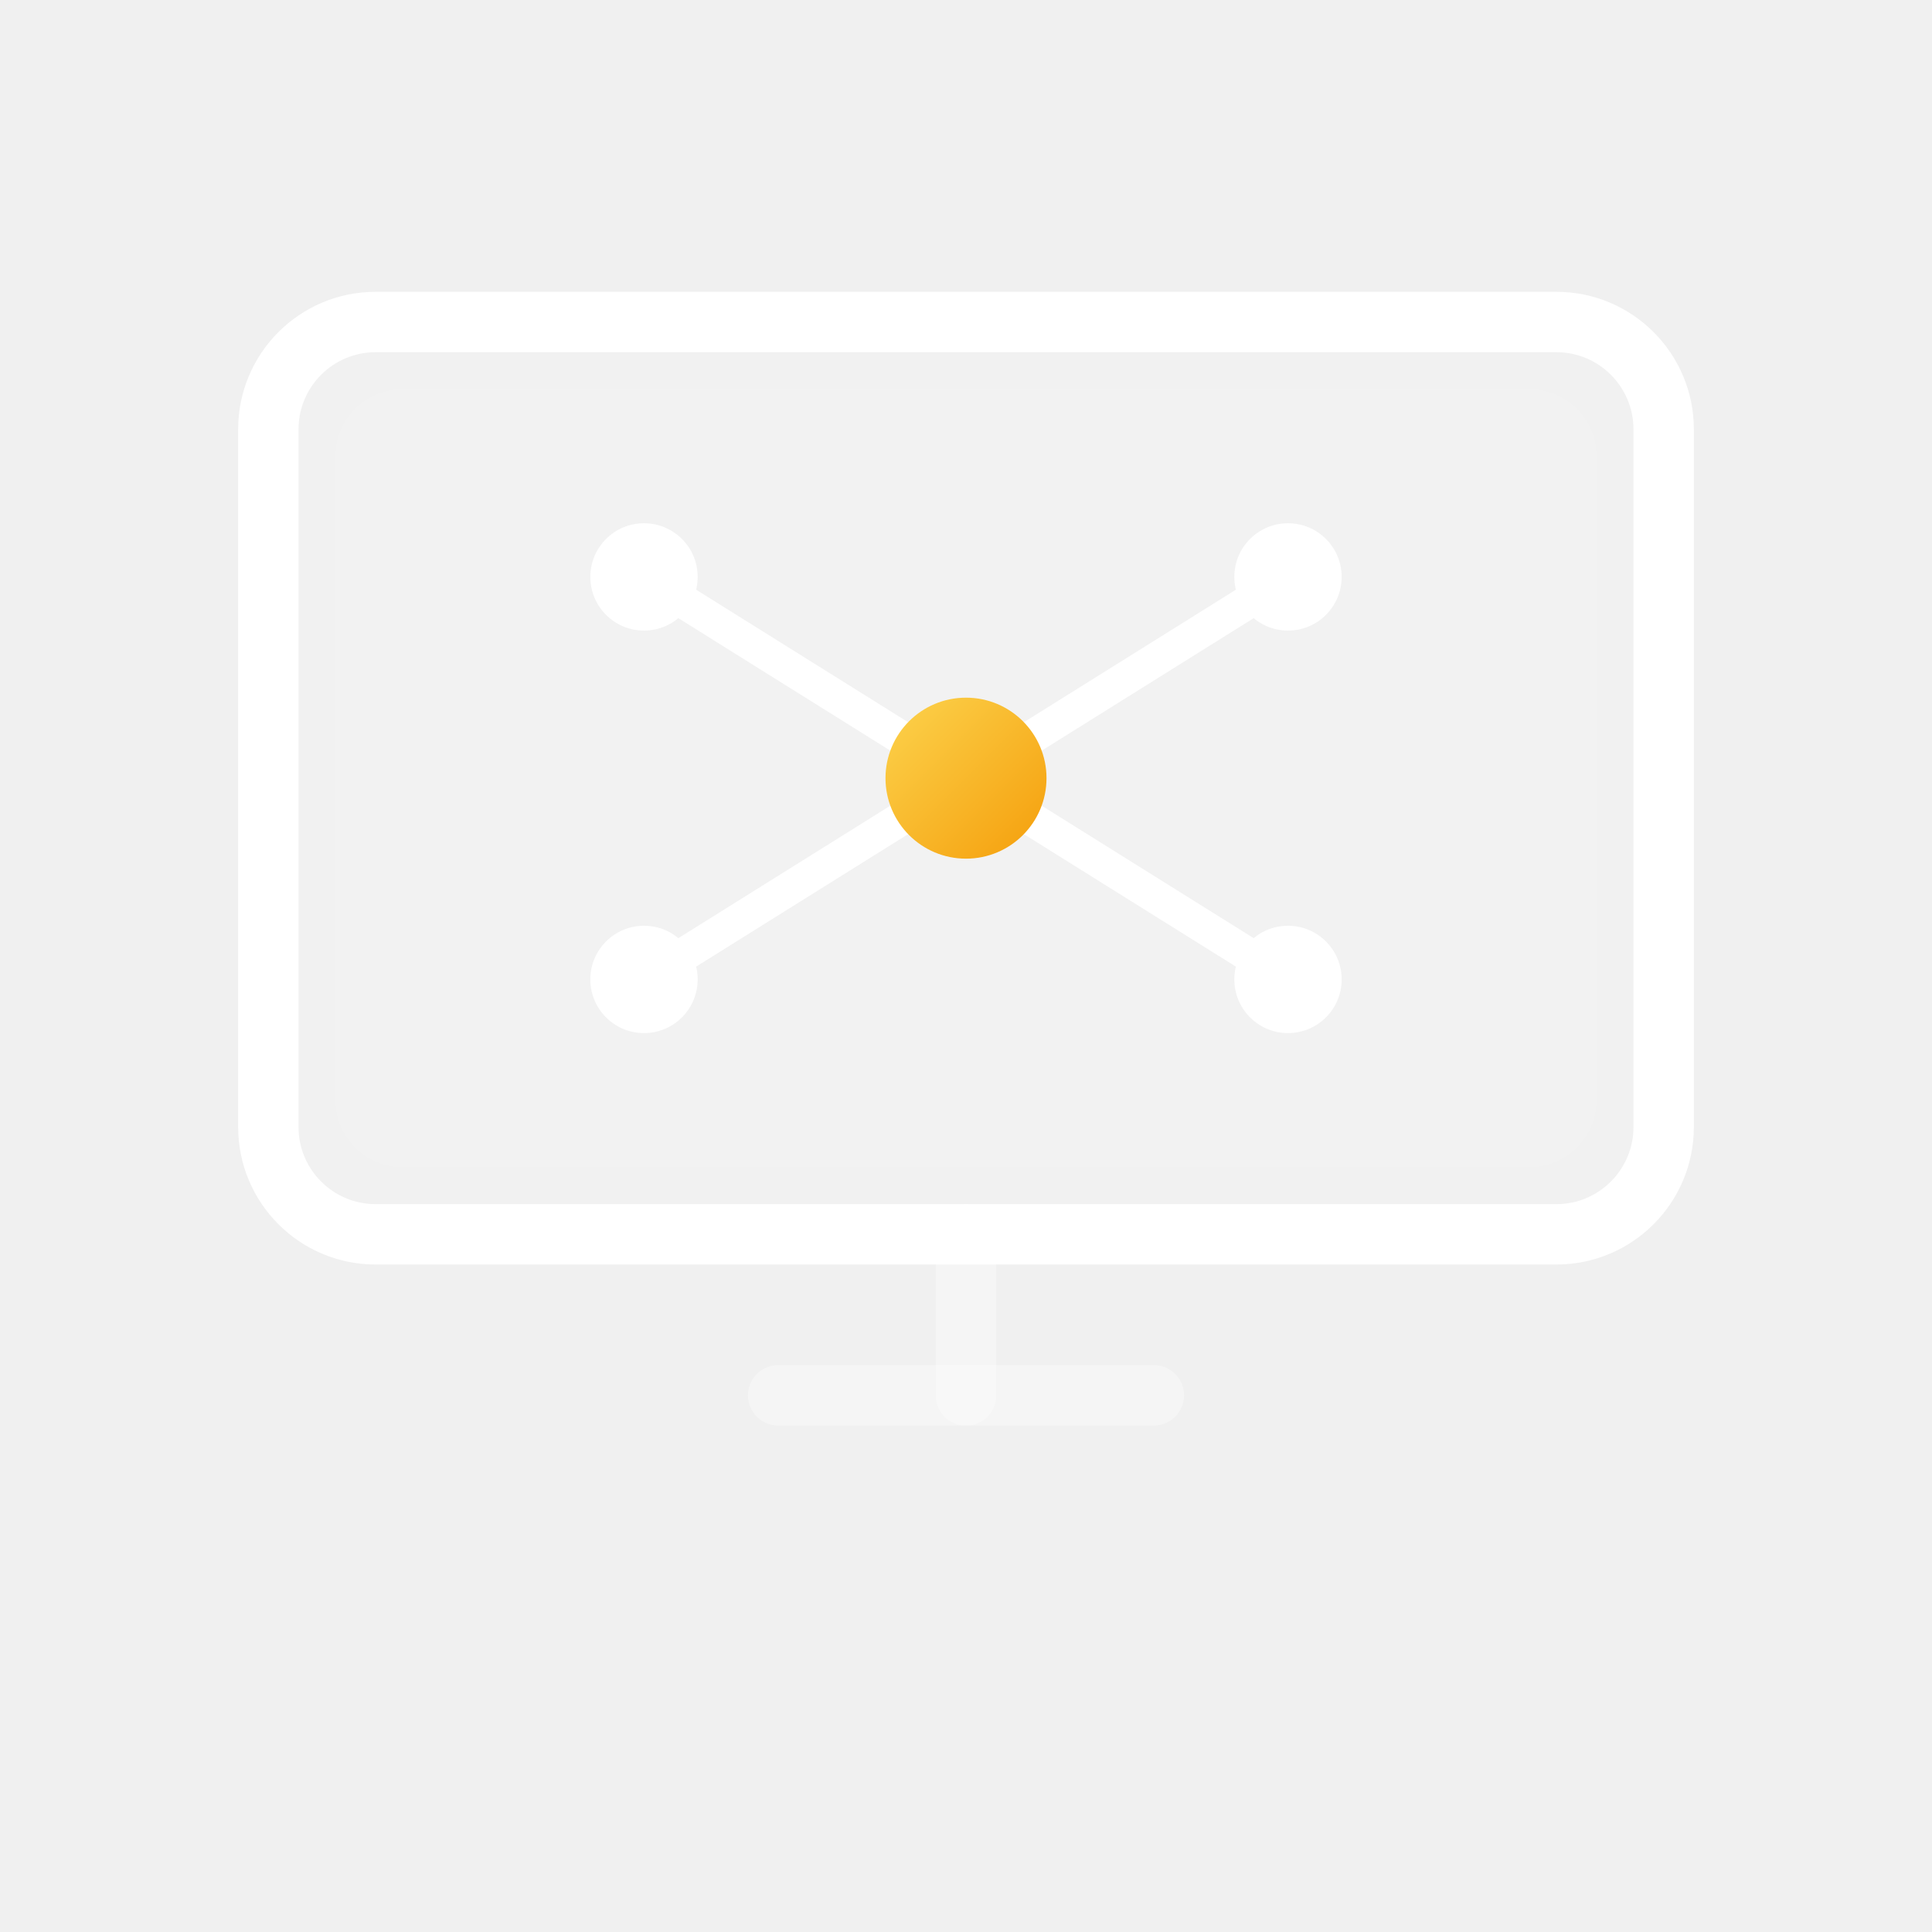
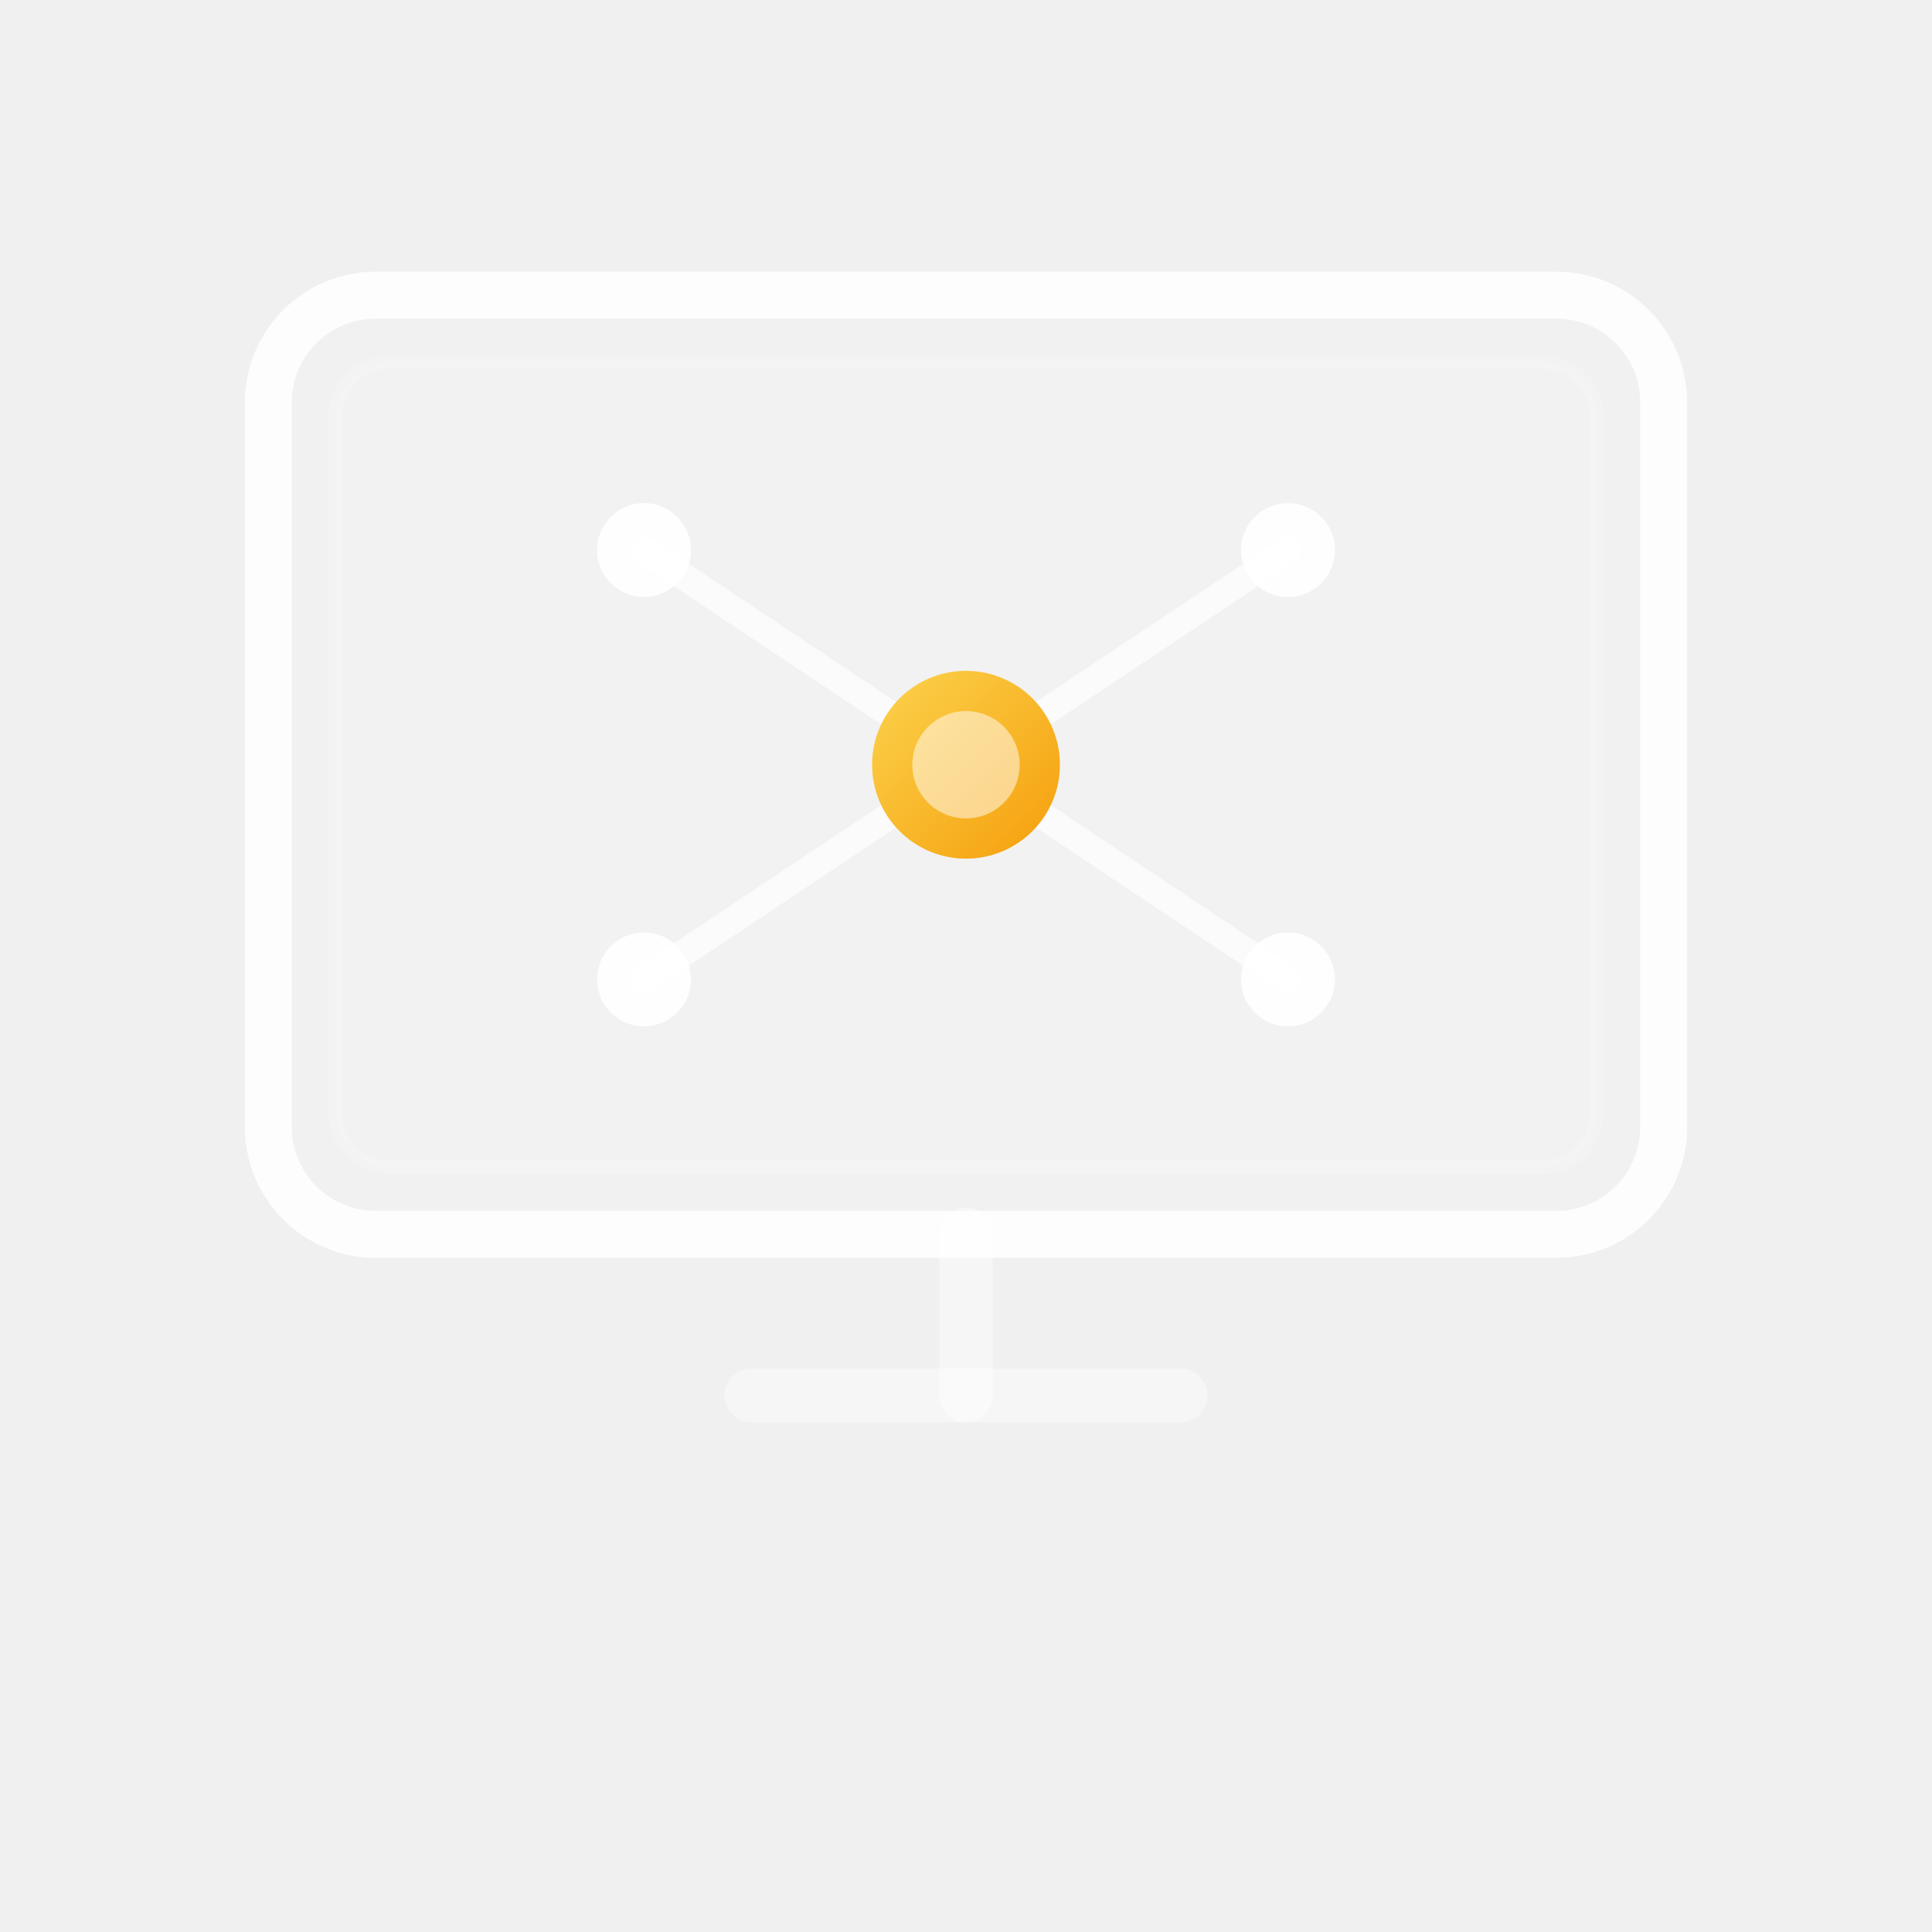
<svg xmlns="http://www.w3.org/2000/svg" width="1024" height="1024" viewBox="0 0 144 144">
  <defs>
    <linearGradient id="gold" x1="0%" y1="0%" x2="100%" y2="100%">
      <stop offset="0%" stop-color="#FCD34D" />
      <stop offset="100%" stop-color="#F59E0B" />
    </linearGradient>
+     <linearGradient id="screen" x1="0%" y1="0%" x2="0%" y2="100%">
+       <stop offset="0%" stop-color="#ffffff" stop-opacity="0.10" />
+       <stop offset="100%" stop-color="#ffffff" stop-opacity="0.04" />
+     </linearGradient>
  </defs>
-   <g transform="translate(20, 24)">
-     <rect x="0" y="0" width="104" height="68" rx="8" ry="8" fill="#ffffff" fill-opacity="0.08" stroke="#ffffff" stroke-width="4.5" />
-     <rect x="5" y="5" width="94" height="58" rx="5" ry="5" fill="#ffffff" fill-opacity="0.06" />
-     <line x1="28" y1="19" x2="76" y2="49" stroke="#ffffff" stroke-width="2.5" stroke-linecap="round" />
-     <line x1="76" y1="19" x2="28" y2="49" stroke="#ffffff" stroke-width="2.5" stroke-linecap="round" />
-     <circle cx="52" cy="34" r="6" fill="url(#gold)" />
-     <circle cx="28" cy="19" r="4" fill="#ffffff" />
-     <circle cx="76" cy="19" r="4" fill="#ffffff" />
-     <circle cx="28" cy="49" r="4" fill="#ffffff" />
-     <circle cx="76" cy="49" r="4" fill="#ffffff" />
-     <line x1="52" y1="68" x2="52" y2="80" stroke="#ffffff" stroke-opacity="0.35" stroke-width="4.5" stroke-linecap="round" />
-     <line x1="38" y1="80" x2="66" y2="80" stroke="#ffffff" stroke-opacity="0.35" stroke-width="4.5" stroke-linecap="round" />
+   <g transform="translate(20, 22)">
+     <rect x="0" y="0" width="104" height="70" rx="8" ry="8" fill="url(#screen)" stroke="#ffffff" stroke-opacity="0.85" stroke-width="3.5" />
+     <rect x="5" y="5" width="94" height="60" rx="4" ry="4" fill="#ffffff" fill-opacity="0.04" stroke="#ffffff" stroke-opacity="0.15" stroke-width="1" />
+     <line x1="28" y1="19" x2="76" y2="51" stroke="#ffffff" stroke-opacity="0.7" stroke-width="2" stroke-linecap="round" />
+     <line x1="76" y1="19" x2="28" y2="51" stroke="#ffffff" stroke-opacity="0.7" stroke-width="2" stroke-linecap="round" />
+     <circle cx="52" cy="35" r="7" fill="url(#gold)" />
+     <circle cx="52" cy="35" r="4" fill="#ffffff" fill-opacity="0.5" />
+     <circle cx="28" cy="19" r="3.5" fill="#ffffff" fill-opacity="0.9" />
+     <circle cx="76" cy="19" r="3.5" fill="#ffffff" fill-opacity="0.9" />
+     <circle cx="28" cy="51" r="3.5" fill="#ffffff" fill-opacity="0.9" />
+     <circle cx="76" cy="51" r="3.5" fill="#ffffff" fill-opacity="0.9" />
+     <line x1="52" y1="70" x2="52" y2="82" stroke="#ffffff" stroke-opacity="0.4" stroke-width="4" stroke-linecap="round" />
+     <line x1="36" y1="82" x2="68" y2="82" stroke="#ffffff" stroke-opacity="0.4" stroke-width="4" stroke-linecap="round" />
  </g>
</svg>
